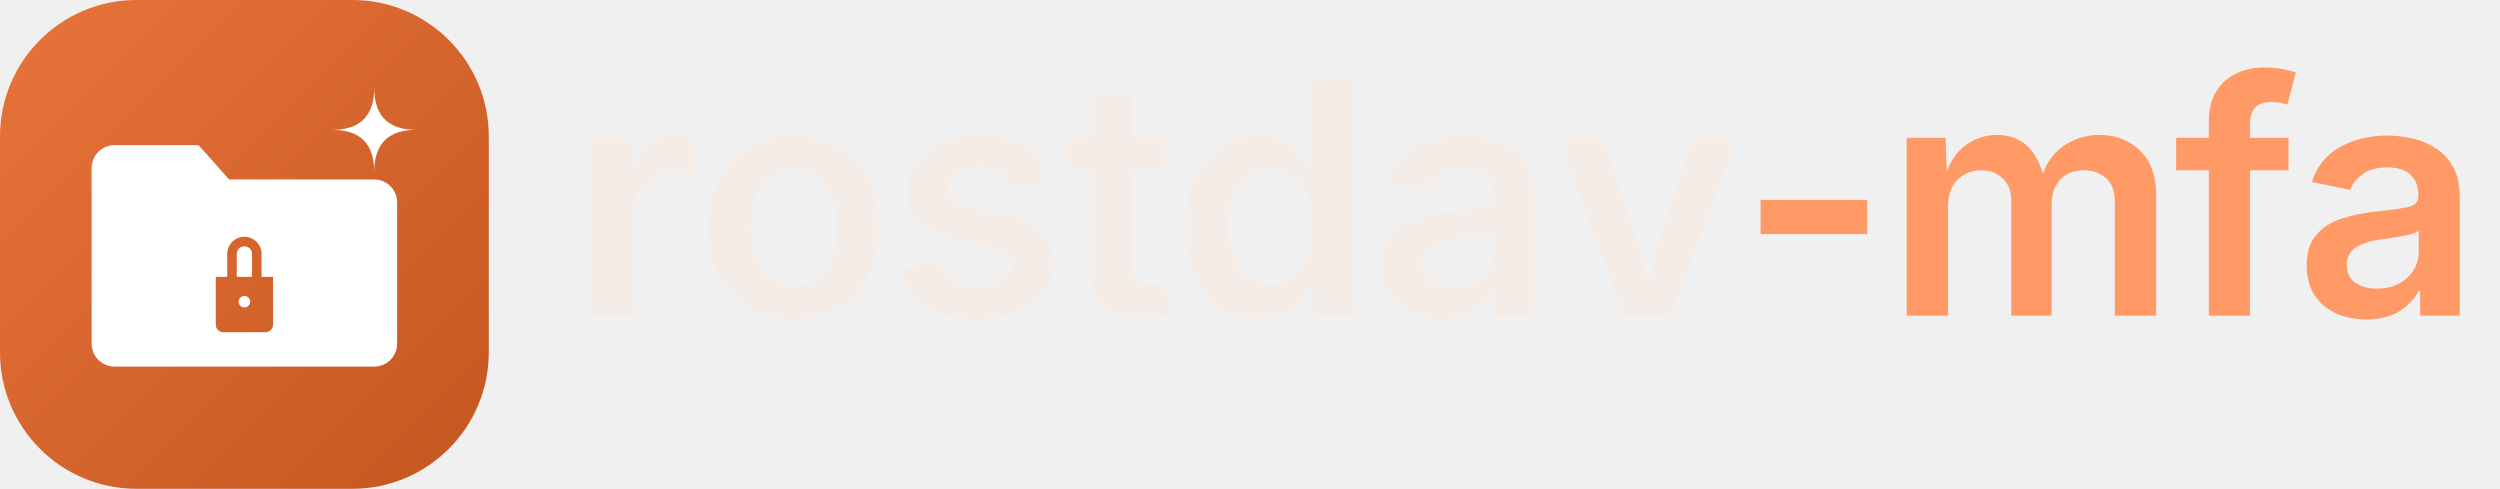
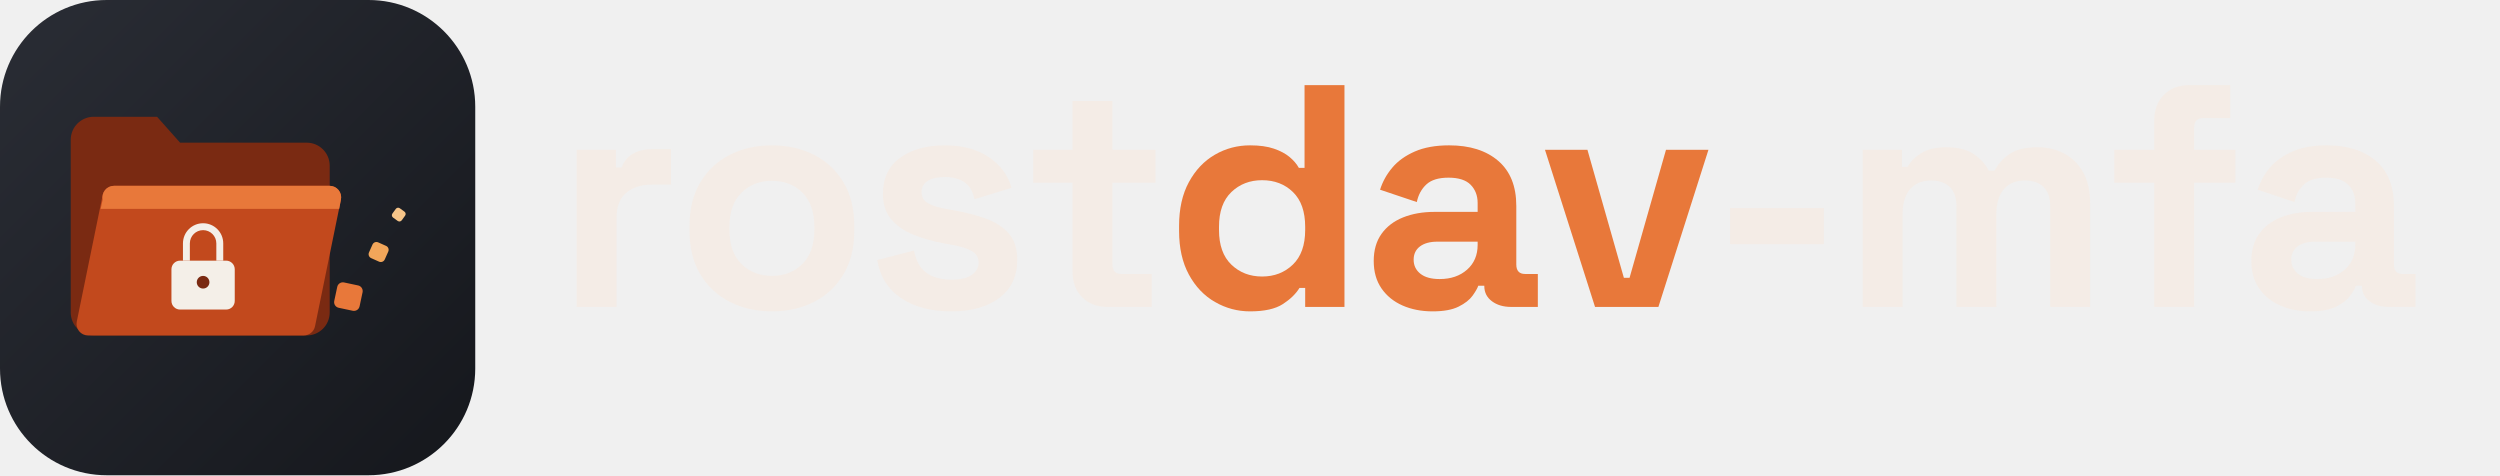
- <svg xmlns="http://www.w3.org/2000/svg" viewBox="0 0 491 96" width="491" height="96" role="img">
+ <svg xmlns="http://www.w3.org/2000/svg" viewBox="0 0 505 96" width="505" height="96" role="img">
  <defs>
    <linearGradient id="g" x1="0" y1="0" x2="1" y2="1">
-       <stop offset="0" stop-color="#E8743B" />
-       <stop offset="1" stop-color="#C4561F" />
+       <stop offset="0" stop-color="#2A2D35" />
+       <stop offset="1" stop-color="#15171C" />
    </linearGradient>
  </defs>
  <g transform="scale(0.1875)">
-     <rect width="512" height="512" rx="143" fill="url(#g)" />
-     <path fill="#FFFFFF" fill-rule="evenodd" d="M120 152H208L240 188H392A24 24 0 0 1 416 212V360A24 24 0 0 1 392 384H120A24 24 0 0 1 96 360V176A24 24 0 0 1 120 152ZM226 290H286V340A8 8 0 0 1 278 348H234A8 8 0 0 1 226 340ZM238 290V266A18 18 0 0 1 274 266V290H264V266A8 8 0 0 0 248 266V290ZM250 316A6 6 0 1 0 262 316A6 6 0 1 0 250 316Z" />
-     <path fill="#FFFFFF" d="M392 92Q392 136 436 136Q392 136 392 180Q392 136 348 136Q392 136 392 92Z" />
+     <rect width="512" height="512" rx="115" fill="url(#g)" />
+     <g transform="translate(20.4 45.2) scale(3.1)">
+       <path d="M18 34a8 8 0 0 1 8-8h22l8 9h44a8 8 0 0 1 8 8v51a8 8 0 0 1-8 8H26a8 8 0 0 1-8-8Z" fill="#7A2A12" />
+       <path d="M33 50h75a4 4 0 0 1 3.9 4.8l-9 44A4 4 0 0 1 99 102H24a4 4 0 0 1-3.9-4.8l9-44A4 4 0 0 1 33 50Z" fill="#C2491D" />
+       <path d="M33 50h75a4 4 0 0 1 3.9 4.8l-0.6 3.2H28.4l0.7-3.2A4 4 0 0 1 33 50Z" fill="#E8783A" />
+       <path d="M56 76H72A3 3 0 0 1 75 79V90A3 3 0 0 1 72 93H56A3 3 0 0 1 53 90V79A3 3 0 0 1 56 76Z" fill="#F4EFE8" />
+       <path d="M57 76V70A7 7 0 0 1 71 70V76H68.6V70A4.6 4.6 0 0 0 59.4 70V76Z" fill="#F4EFE8" />
+       <path d="M61.8 83.5A2.2 2.2 0 1 0 66.2 83.5A2.2 2.2 0 1 0 61.8 83.5Z" fill="#7A2A12" />
+       <rect x="110" y="84" width="9" height="9" rx="2" fill="#E8783A" transform="rotate(12 114.5 88.5)" />
+       <rect x="122" y="70" width="6" height="6" rx="1.5" fill="#F2A65A" transform="rotate(24 125 73)" />
+       <rect x="130" y="58" width="4" height="4" rx="1" fill="#F7C589" transform="rotate(36 132 60)" />
+     </g>
  </g>
  <g transform="translate(112 12)">
-     <path fill="#F4ECE6" transform="translate(0.00 50.00) scale(0.03125 -0.03125)" d="M138 0V1118H390V931H402Q432 1028 507.0 1080.5Q582 1133 678 1133Q728 1133 773 1126V887Q757 891 721.0 895.5Q685 900 650 900Q541 900 469.5 832.5Q398 765 398 658V0Z" />
-     <path fill="#F4ECE6" transform="translate(24.41 50.00) scale(0.03125 -0.03125)" d="M623 -23Q460 -23 340.0 49.5Q220 122 154.5 251.5Q89 381 89 553Q89 727 154.5 857.5Q220 988 340.0 1060.0Q460 1132 623 1132Q786 1132 906.0 1060.0Q1026 988 1092.0 857.5Q1158 727 1158 553Q1158 381 1092.0 251.5Q1026 122 906.0 49.5Q786 -23 623 -23ZM623 188Q714 188 774.0 237.0Q834 286 864.0 369.0Q894 452 894 554Q894 657 864.0 740.0Q834 823 774.0 872.0Q714 921 623 921Q533 921 473.0 872.0Q413 823 383.5 740.0Q354 657 354 554Q354 452 383.5 369.0Q413 286 473.0 237.0Q533 188 623 188Z" />
-     <path fill="#F4ECE6" transform="translate(62.38 50.00) scale(0.03125 -0.03125)" d="M561 -23Q368 -23 242.5 59.5Q117 142 88 294L331 340Q375 176 566 176Q662 176 718.5 214.5Q775 253 775 310Q775 405 624 438L433 479Q119 547 119 792Q119 896 176.0 972.0Q233 1048 334.5 1090.0Q436 1132 570 1132Q760 1132 870.5 1053.0Q981 974 1015 844L783 798Q763 856 713.0 897.0Q663 938 573 938Q491 938 435.0 901.5Q379 865 379 808Q379 759 415.5 727.5Q452 696 538 677L728 637Q1041 570 1041 335Q1041 229 980.0 148.5Q919 68 810.5 22.5Q702 -23 561 -23Z" />
-     <path fill="#F4ECE6" transform="translate(96.53 50.00) scale(0.03125 -0.03125)" d="M655 1118V914H439V315Q439 254 464.5 225.5Q490 197 550 197Q568 197 597.0 201.5Q626 206 645 210L686 9Q643 -4 598.0 -9.5Q553 -15 512 -15Q351 -15 265.0 65.0Q179 145 179 293V914H20V1118H179V1384H439V1118Z" />
-     <path fill="#F4ECE6" transform="translate(118.12 50.00) scale(0.03125 -0.03125)" d="M550 -20Q418 -20 313.5 47.5Q209 115 149.0 244.0Q89 373 89 557Q89 743 150.0 871.5Q211 1000 315.5 1066.0Q420 1132 549 1132Q649 1132 712.5 1098.5Q776 1065 813.0 1018.5Q850 972 870 933H881V1490H1141V0H886V177H870Q849 137 811.0 91.0Q773 45 709.5 12.5Q646 -20 550 -20ZM621 194Q748 194 817.0 294.5Q886 395 886 558Q886 721 817.5 819.5Q749 918 621 918Q489 918 422.0 816.0Q355 714 355 558Q355 401 422.5 297.5Q490 194 621 194Z" />
-     <path fill="#F4ECE6" transform="translate(157.06 50.00) scale(0.03125 -0.03125)" d="M450 -23Q344 -23 259.0 15.5Q174 54 125.0 129.0Q76 204 76 314Q76 440 137.5 509.5Q199 579 296.5 610.5Q394 642 502 653Q648 669 713.0 682.5Q778 696 778 754V759Q778 841 728.0 886.5Q678 932 583 932Q485 932 427.0 889.0Q369 846 349 791L108 840Q157 988 285.5 1060.0Q414 1132 582 1132Q661 1132 741.5 1113.5Q822 1095 889.0 1051.5Q956 1008 997.0 933.5Q1038 859 1038 747V0H789V154H779Q742 82 661.0 29.5Q580 -23 450 -23ZM517 170Q637 170 708.5 239.0Q780 308 780 401V533Q762 519 716.0 508.5Q670 498 618.5 490.5Q567 483 533 478Q445 466 386.5 430.0Q328 394 328 317Q328 245 381.0 207.5Q434 170 517 170Z" />
-     <path fill="#F4ECE6" transform="translate(192.81 50.00) scale(0.03125 -0.03125)" d="M455 0 39 1118H317L521 510Q546 436 565.5 361.0Q585 286 604 210Q622 286 641.0 361.0Q660 436 685 510L888 1118H1164L746 0Z" />
-     <path fill="#FF9A66" transform="translate(229.38 50.00) scale(0.03125 -0.03125)" d="M811 728V513H141V728Z" />
-     <path fill="#FF9A66" transform="translate(258.16 50.00) scale(0.03125 -0.03125)" d="M138 0V1118H382L390 905Q434 1024 520.5 1080.0Q607 1136 707 1136Q921 1136 994 893Q1039 1014 1136.0 1075.0Q1233 1136 1351 1136Q1502 1136 1604.0 1038.0Q1706 940 1706 754V0H1446V714Q1446 818 1389.0 866.0Q1332 914 1252 914Q1157 914 1103.0 855.0Q1049 796 1049 702V0H795V726Q795 811 742.0 862.5Q689 914 606 914Q520 914 459.0 855.5Q398 797 398 685V0Z" />
-     <path fill="#FF9A66" transform="translate(314.78 50.00) scale(0.03125 -0.03125)" d="M726 1118V914H484V0H225V914H20V1118H225V1225Q225 1336 272.0 1410.5Q319 1485 397.5 1522.5Q476 1560 572 1560Q641 1560 694.0 1549.0Q747 1538 772 1529L719 1327Q702 1332 677.5 1337.5Q653 1343 620 1343Q547 1343 515.5 1307.0Q484 1271 484 1205V1118Z" />
-     <path fill="#FF9A66" transform="translate(338.66 50.00) scale(0.03125 -0.03125)" d="M450 -23Q344 -23 259.0 15.5Q174 54 125.0 129.0Q76 204 76 314Q76 440 137.5 509.5Q199 579 296.5 610.5Q394 642 502 653Q648 669 713.0 682.5Q778 696 778 754V759Q778 841 728.0 886.5Q678 932 583 932Q485 932 427.0 889.0Q369 846 349 791L108 840Q157 988 285.5 1060.0Q414 1132 582 1132Q661 1132 741.5 1113.5Q822 1095 889.0 1051.5Q956 1008 997.0 933.5Q1038 859 1038 747V0H789V154H779Q742 82 661.0 29.5Q580 -23 450 -23ZM517 170Q637 170 708.5 239.0Q780 308 780 401V533Q762 519 716.0 508.5Q670 498 618.5 490.5Q567 483 533 478Q445 466 386.5 430.0Q328 394 328 317Q328 245 381.0 207.5Q434 170 517 170Z" />
+     <path fill="#F4ECE6" transform="translate(0.00 50.00) scale(0.064 -0.064)" d="M70 0V496H194V440H212Q223 470 248.5 484.0Q274 498 308 498H368V386H306Q258 386 227.0 360.5Q196 335 196 282V0Z" />
+     <path fill="#F4ECE6" transform="translate(24.34 50.00) scale(0.064 -0.064)" d="M306 -14Q232 -14 173.0 16.0Q114 46 80.0 103.0Q46 160 46 240V256Q46 336 80.0 393.0Q114 450 173.0 480.0Q232 510 306 510Q380 510 439.0 480.0Q498 450 532.0 393.0Q566 336 566 256V240Q566 160 532.0 103.0Q498 46 439.0 16.0Q380 -14 306 -14ZM306 98Q364 98 402.0 135.5Q440 173 440 243V253Q440 323 402.5 360.5Q365 398 306 398Q248 398 210.0 360.5Q172 323 172 253V243Q172 173 210.0 135.5Q248 98 306 98Z" />
+     <path fill="#F4ECE6" transform="translate(62.51 50.00) scale(0.064 -0.064)" d="M276 -14Q179 -14 117.0 28.0Q55 70 42 148L158 178Q165 143 181.5 123.0Q198 103 222.5 94.5Q247 86 276 86Q320 86 341.0 101.5Q362 117 362 140Q362 163 342.0 175.5Q322 188 278 196L250 201Q198 211 155.0 228.5Q112 246 86.0 277.0Q60 308 60 357Q60 431 114.0 470.5Q168 510 256 510Q339 510 394.0 473.0Q449 436 466 376L349 340Q341 378 316.5 394.0Q292 410 256 410Q220 410 201.0 397.5Q182 385 182 363Q182 339 202.0 327.5Q222 316 256 310L284 305Q340 295 385.5 278.5Q431 262 457.5 231.5Q484 201 484 149Q484 71 427.5 28.5Q371 -14 276 -14Z" />
+     <path fill="#F4ECE6" transform="translate(95.05 50.00) scale(0.064 -0.064)" d="M260 0Q211 0 180.5 30.5Q150 61 150 112V392H26V496H150V650H276V496H412V392H276V134Q276 104 304 104H400V0Z" />
+     <path fill="#E8783A" transform="translate(123.23 50.00) scale(0.064 -0.064)" d="M270 -14Q211 -14 159.5 15.5Q108 45 77.0 102.0Q46 159 46 240V256Q46 337 77.0 394.0Q108 451 159.0 480.5Q210 510 270 510Q315 510 345.5 499.5Q376 489 395.0 473.0Q414 457 424 439H442V700H568V0H444V60H426Q409 32 373.5 9.0Q338 -14 270 -14ZM308 96Q366 96 405.0 133.5Q444 171 444 243V253Q444 325 405.5 362.5Q367 400 308 400Q250 400 211.0 362.5Q172 325 172 253V243Q172 171 211.0 133.5Q250 96 308 96Z" />
+     <path fill="#E8783A" transform="translate(163.06 50.00) scale(0.064 -0.064)" d="M224 -14Q171 -14 129.0 4.5Q87 23 62.5 58.5Q38 94 38 145Q38 196 62.5 230.5Q87 265 130.5 282.5Q174 300 230 300H366V328Q366 363 344.0 385.5Q322 408 274 408Q227 408 204.0 386.5Q181 365 174 331L58 370Q70 408 96.5 439.5Q123 471 167.5 490.5Q212 510 276 510Q374 510 431.0 461.0Q488 412 488 319V134Q488 104 516 104H556V0H472Q435 0 411.0 18.0Q387 36 387 66V67H368Q364 55 350.0 35.5Q336 16 306.0 1.0Q276 -14 224 -14ZM246 88Q299 88 332.5 117.5Q366 147 366 196V206H239Q204 206 184.0 191.0Q164 176 164 149Q164 122 185.0 105.0Q206 88 246 88Z" />
+     <path fill="#E8783A" transform="translate(199.06 50.00) scale(0.064 -0.064)" d="M174 0 16 496H150L265 92H283L398 496H532L374 0Z" />
+     <path fill="#F4ECE6" transform="translate(233.13 50.00) scale(0.064 -0.064)" d="M68 198V312H364V198Z" />
+     <path fill="#F4ECE6" transform="translate(259.78 50.00) scale(0.064 -0.064)" d="M70 0V496H194V442H212Q225 467 255.0 485.5Q285 504 334 504Q387 504 419.0 483.5Q451 463 468 430H486Q503 462 534.0 483.0Q565 504 622 504Q668 504 705.5 484.5Q743 465 765.5 425.5Q788 386 788 326V0H662V317Q662 358 641.0 378.5Q620 399 582 399Q539 399 515.5 371.5Q492 344 492 293V0H366V317Q366 358 345.0 378.5Q324 399 286 399Q243 399 219.5 371.5Q196 344 196 293V0Z" />
+     <path fill="#F4ECE6" transform="translate(313.43 50.00) scale(0.064 -0.064)" d="M152 0V392H26V496H152V588Q152 639 182.5 669.5Q213 700 262 700H392V596H306Q278 596 278 566V496H408V392H278V0Z" />
+     <path fill="#F4ECE6" transform="translate(340.34 50.00) scale(0.064 -0.064)" d="M224 -14Q171 -14 129.0 4.5Q87 23 62.5 58.5Q38 94 38 145Q38 196 62.5 230.5Q87 265 130.5 282.5Q174 300 230 300H366V328Q366 363 344.0 385.5Q322 408 274 408Q227 408 204.0 386.5Q181 365 174 331L58 370Q70 408 96.5 439.5Q123 471 167.5 490.5Q212 510 276 510Q374 510 431.0 461.0Q488 412 488 319V134Q488 104 516 104H556V0H472Q435 0 411.0 18.0Q387 36 387 66V67H368Q364 55 350.0 35.5Q336 16 306.0 1.0Q276 -14 224 -14ZM246 88Q299 88 332.5 117.5Q366 147 366 196V206H239Q204 206 184.0 191.0Q164 176 164 149Q164 122 185.0 105.0Q206 88 246 88Z" />
  </g>
</svg>
